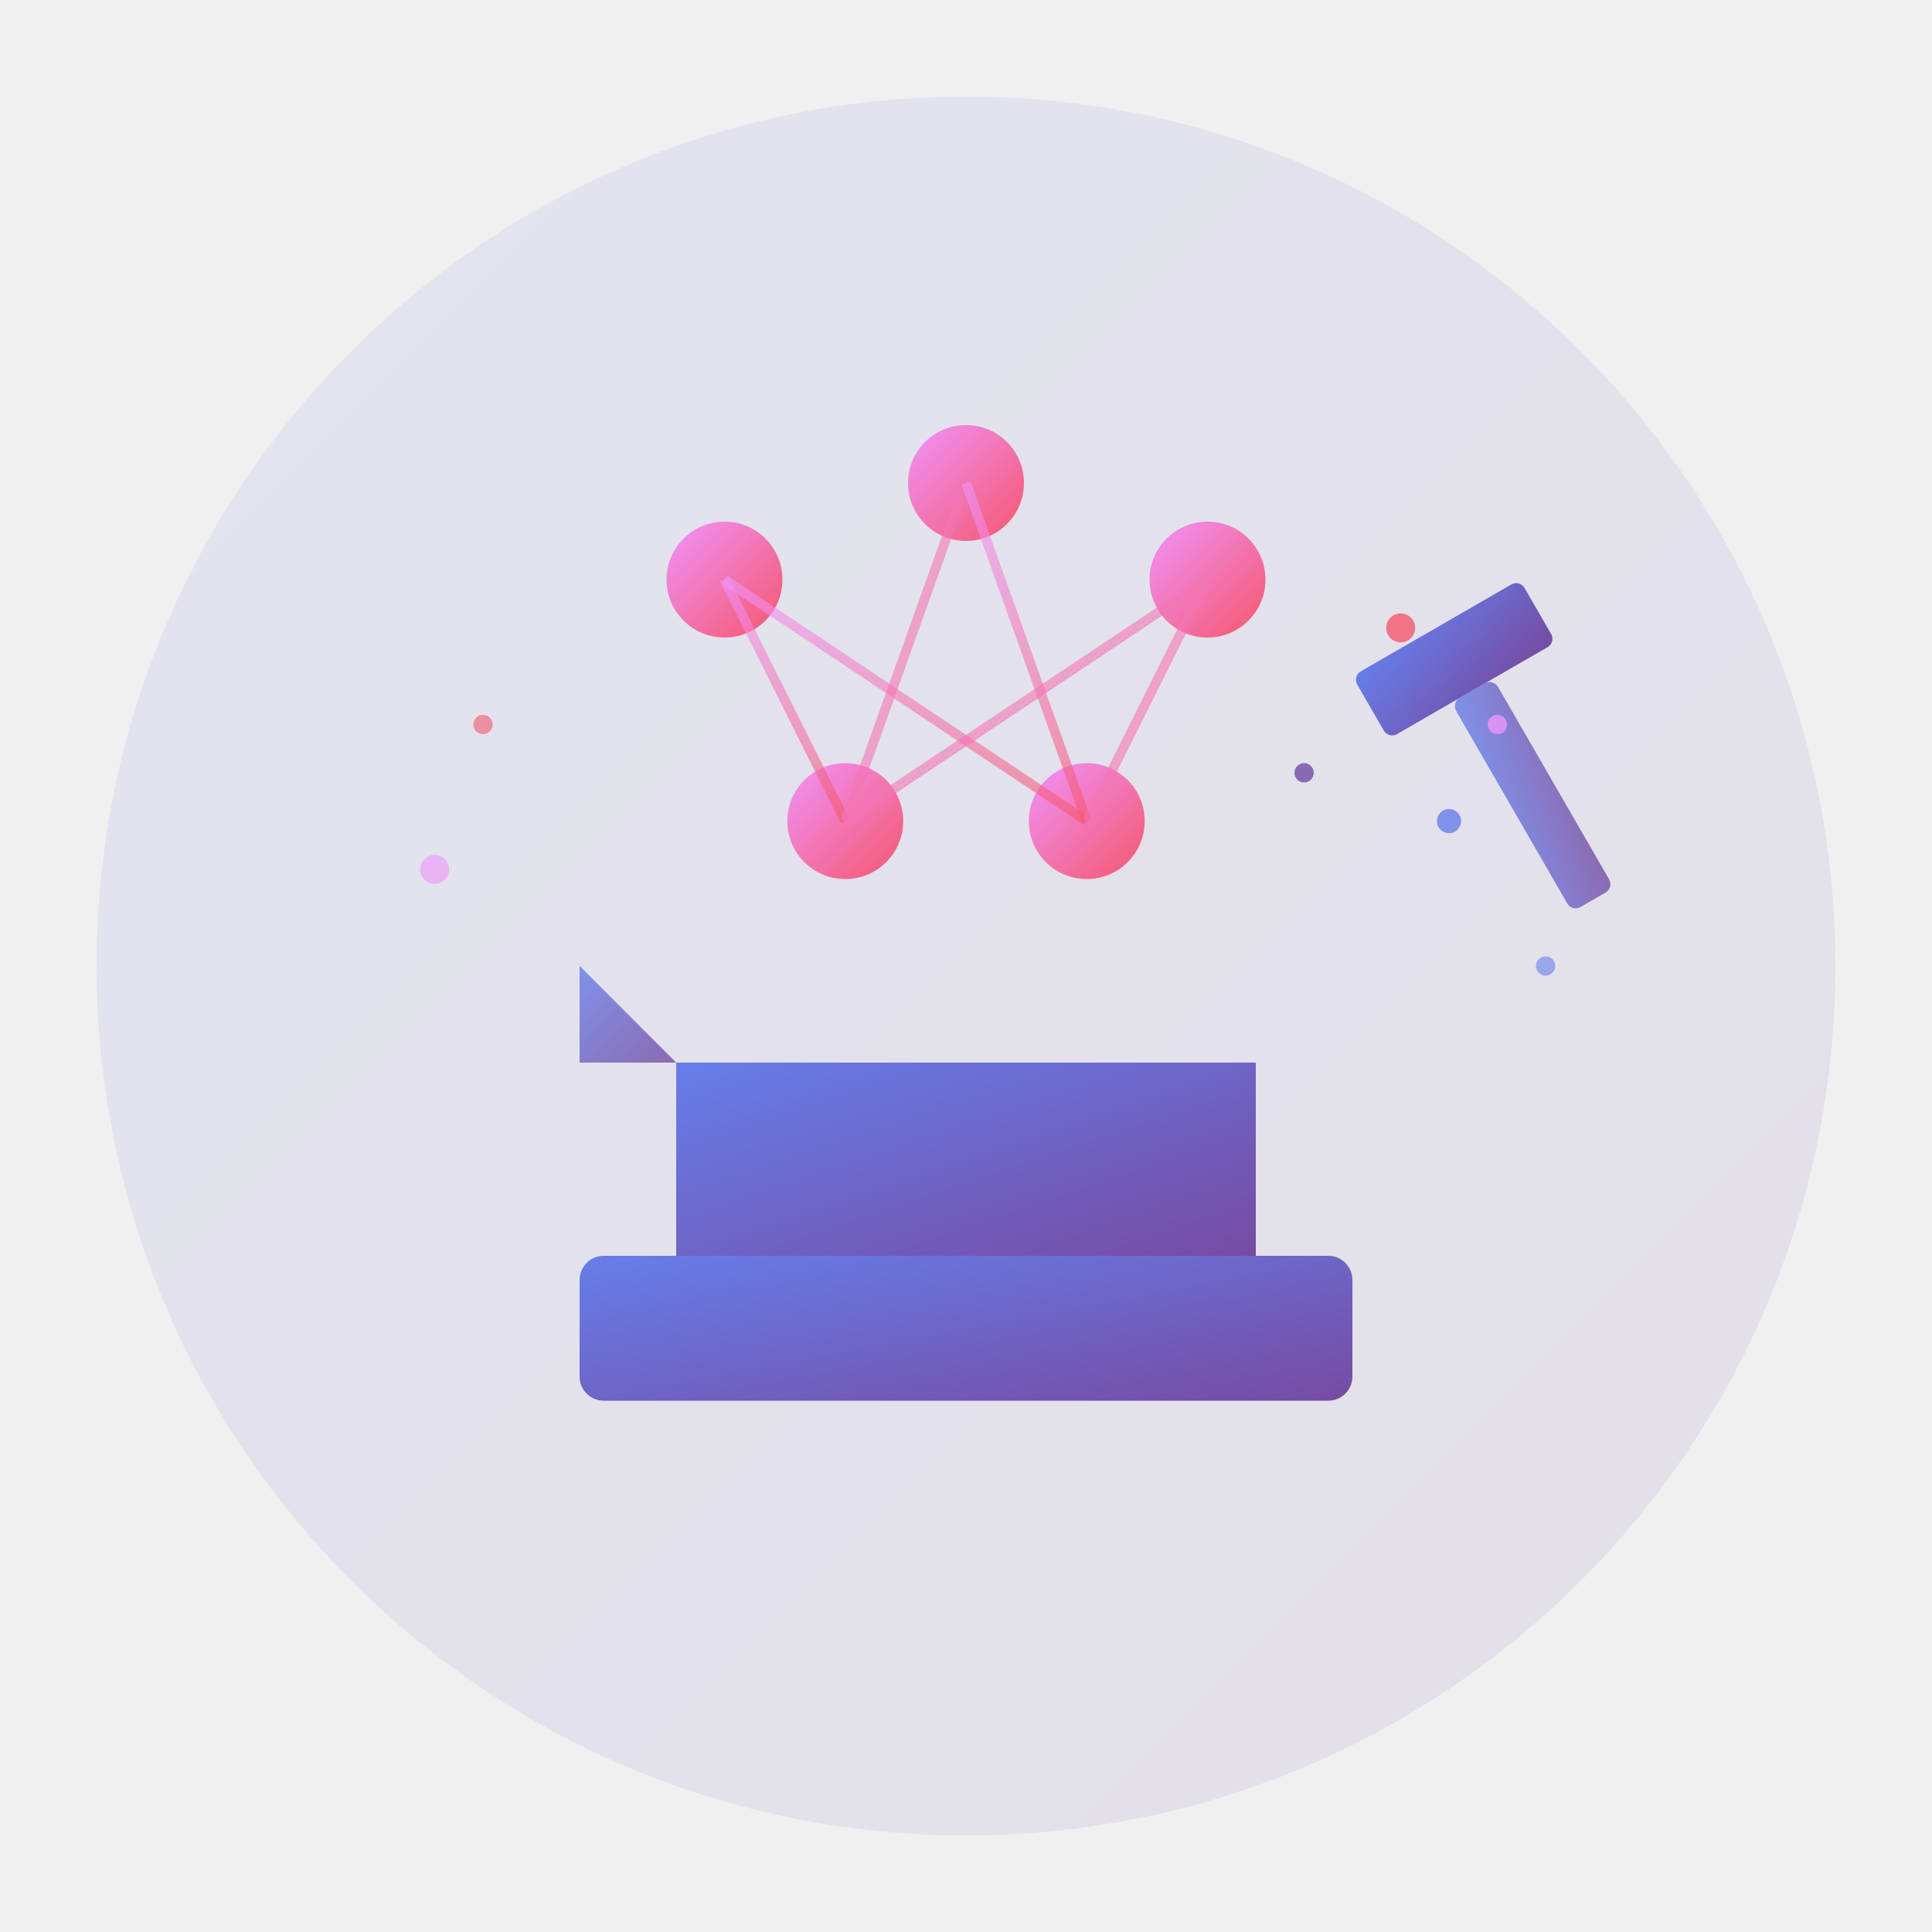
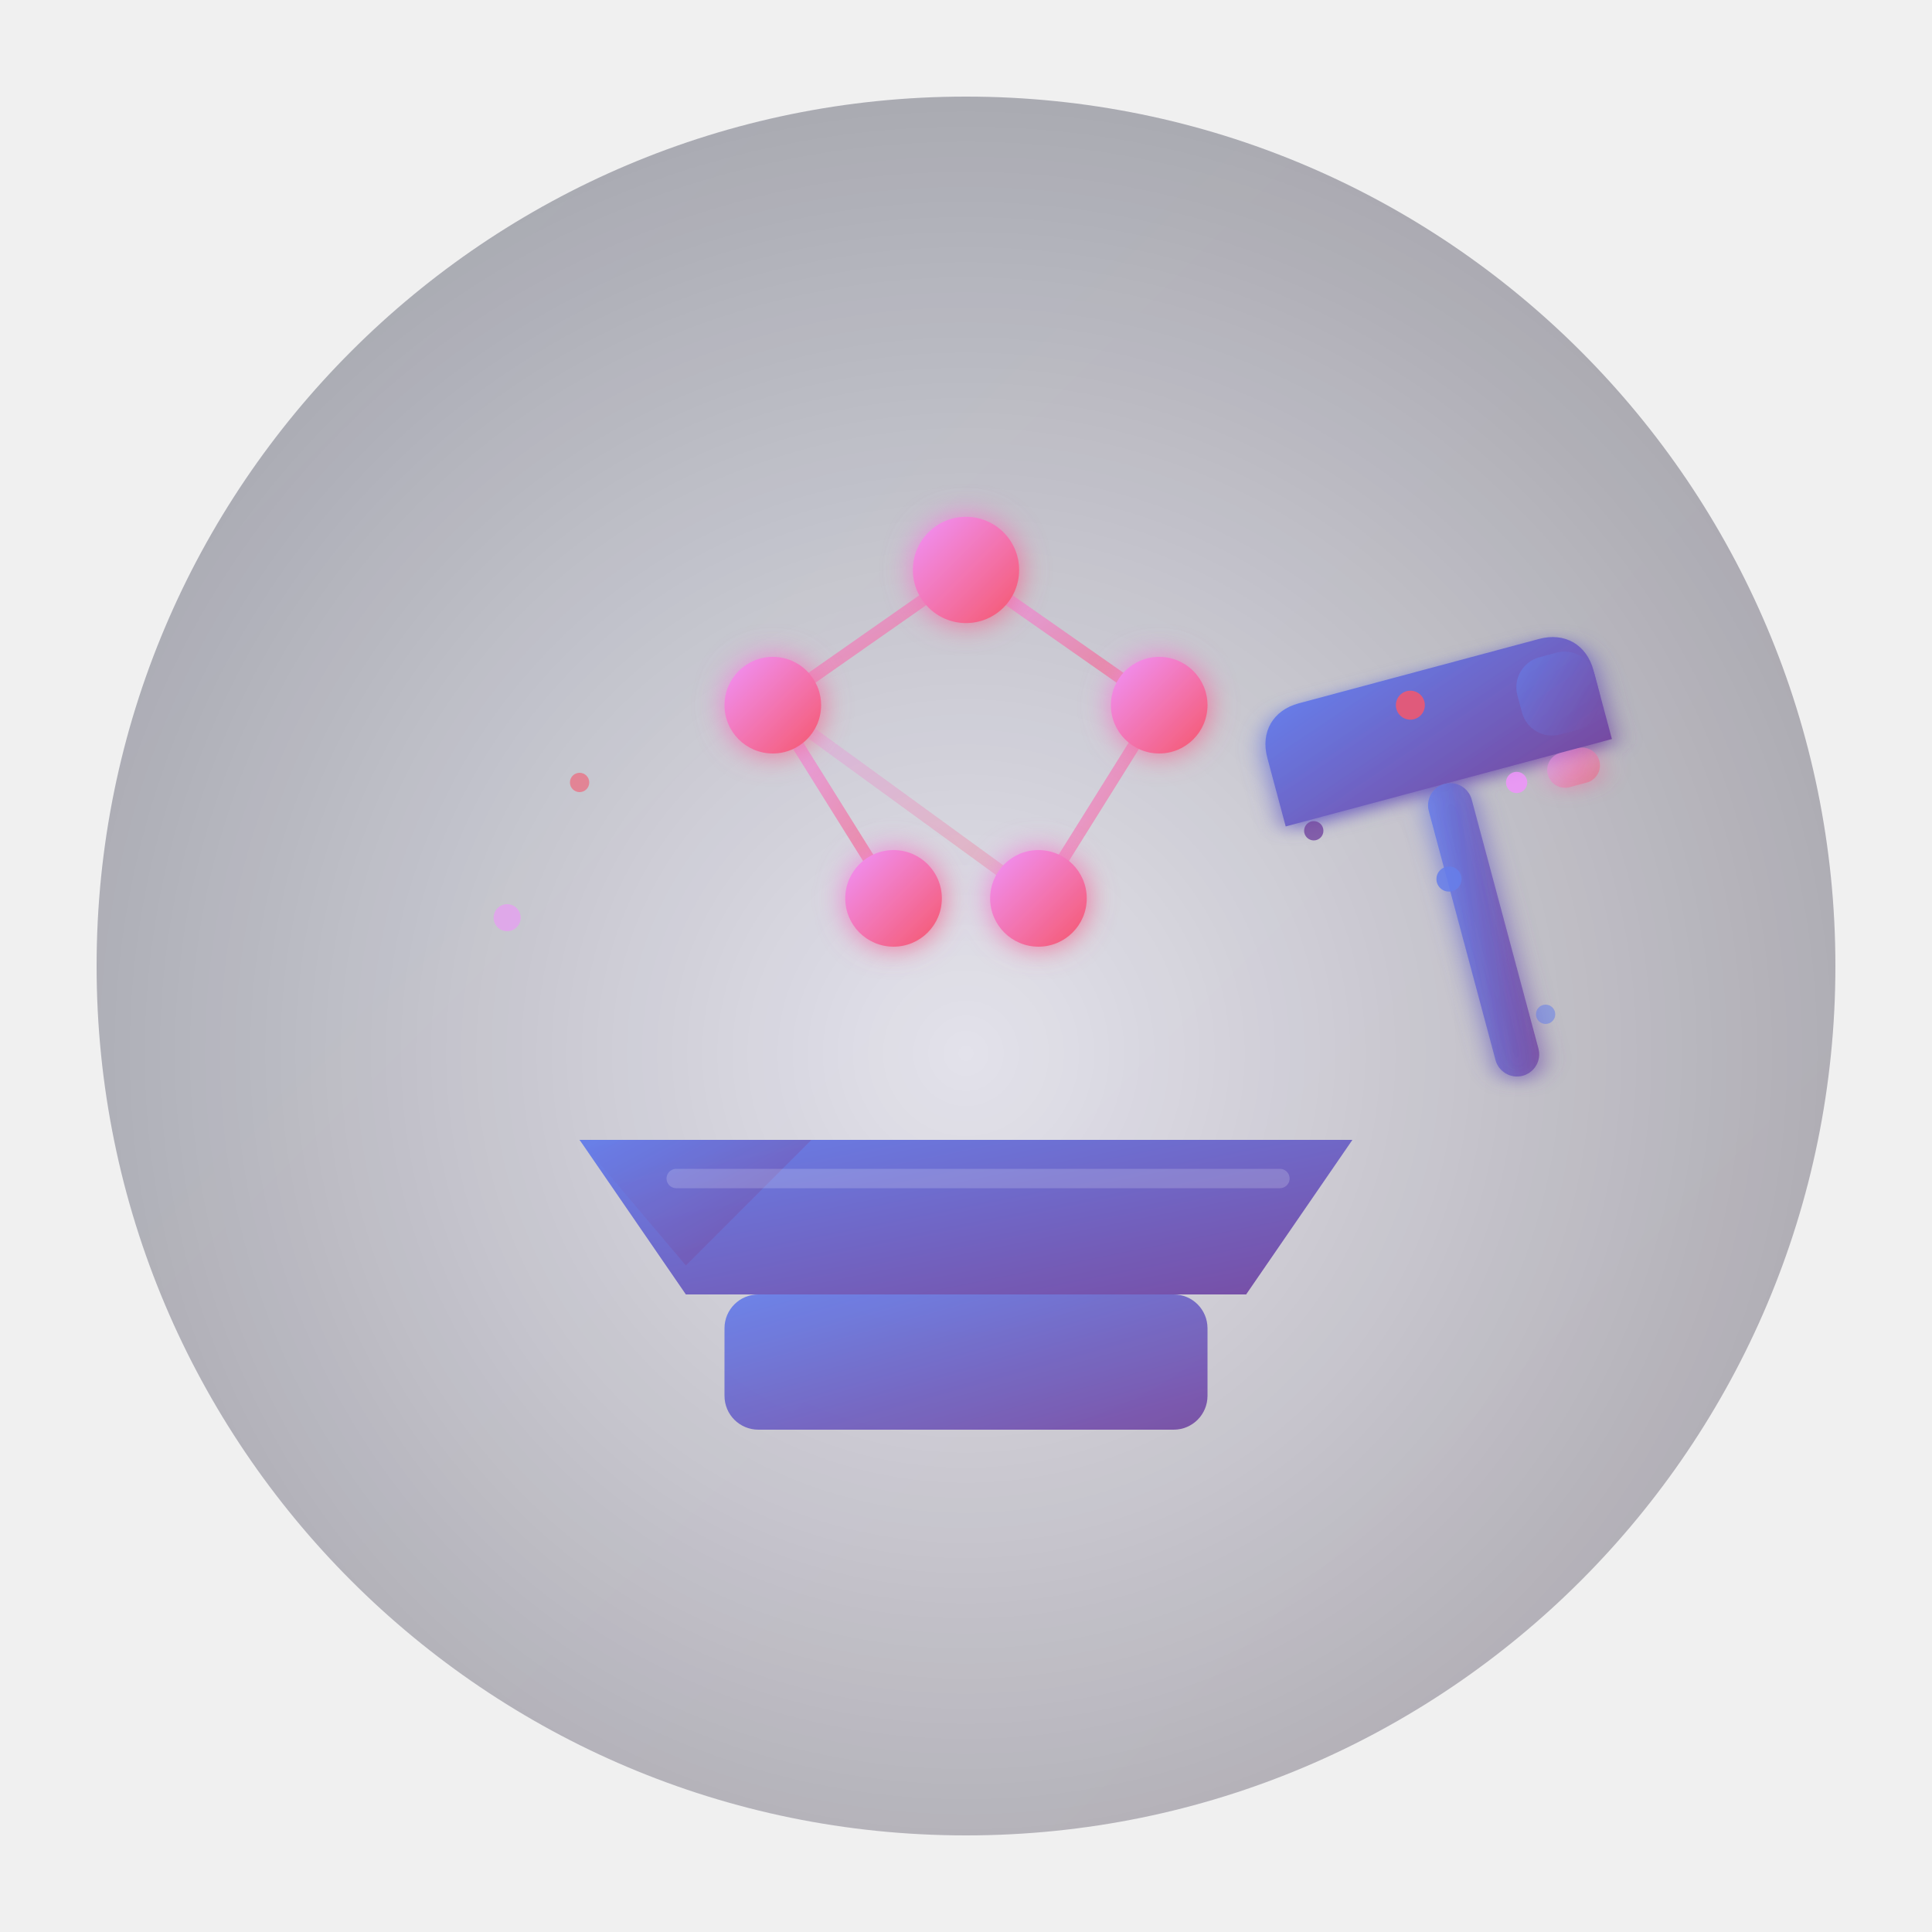
<svg xmlns="http://www.w3.org/2000/svg" width="400" height="400" viewBox="0 0 400 400" fill="none">
  <defs>
    <linearGradient id="bgGradient" x1="0%" y1="0%" x2="100%" y2="100%">
      <stop offset="0%" style="stop-color:#667eea;stop-opacity:1" />
      <stop offset="100%" style="stop-color:#764ba2;stop-opacity:1" />
    </linearGradient>
    <linearGradient id="accentGradient" x1="0%" y1="0%" x2="100%" y2="100%">
      <stop offset="0%" style="stop-color:#f093fb;stop-opacity:1" />
      <stop offset="100%" style="stop-color:#f5576c;stop-opacity:1" />
    </linearGradient>
+     <filter id="softGlow" x="-50%" y="-50%" width="200%" height="200%">
+       <feGaussianBlur stdDeviation="3" result="b" />
+       <feMerge>
+         <feMergeNode in="b" />
+         <feMergeNode in="SourceGraphic" />
+       </feMerge>
+     </filter>
+     <radialGradient id="vignette" cx="50%" cy="55%" r="55%">
+       <stop offset="0%" stop-color="#000" stop-opacity="0" />
+       <stop offset="100%" stop-color="#000" stop-opacity="0.25" />
+     </radialGradient>
+     <filter id="hammerShadow" x="-50%" y="-50%" width="200%" height="200%">
+       <feGaussianBlur stdDeviation="2.5" result="b" />
+       <feOffset dx="0" dy="1" result="o" />
+       <feMerge>
+         <feMergeNode in="o" />
+         <feMergeNode in="SourceGraphic" />
+       </feMerge>
+     </filter>
  </defs>
-   <circle cx="200" cy="200" r="180" fill="url(#bgGradient)" opacity="0.1" />
-   <rect x="120" y="260" width="160" height="30" rx="5" fill="url(#bgGradient)" />
-   <path d="M 140 260 L 140 220 L 260 220 L 260 260 Z" fill="url(#bgGradient)" />
-   <path d="M 140 220 L 120 200 L 120 220 Z" fill="url(#bgGradient)" opacity="0.8" />
-   <g id="neural-network">
-     <circle cx="150" cy="120" r="12" fill="url(#accentGradient)" />
-     <circle cx="200" cy="100" r="12" fill="url(#accentGradient)" />
-     <circle cx="250" cy="120" r="12" fill="url(#accentGradient)" />
-     <circle cx="175" cy="170" r="12" fill="url(#accentGradient)" />
-     <circle cx="225" cy="170" r="12" fill="url(#accentGradient)" />
-     <line x1="150" y1="120" x2="175" y2="170" stroke="url(#accentGradient)" stroke-width="2" opacity="0.6" />
-     <line x1="150" y1="120" x2="225" y2="170" stroke="url(#accentGradient)" stroke-width="2" opacity="0.6" />
-     <line x1="200" y1="100" x2="175" y2="170" stroke="url(#accentGradient)" stroke-width="2" opacity="0.6" />
-     <line x1="200" y1="100" x2="225" y2="170" stroke="url(#accentGradient)" stroke-width="2" opacity="0.6" />
-     <line x1="250" y1="120" x2="175" y2="170" stroke="url(#accentGradient)" stroke-width="2" opacity="0.6" />
-     <line x1="250" y1="120" x2="225" y2="170" stroke="url(#accentGradient)" stroke-width="2" opacity="0.6" />
-     <line x1="175" y1="170" x2="175" y2="220" stroke="url(#accentGradient)" stroke-width="3" opacity="0.6" />
-     <line x1="225" y1="170" x2="225" y2="220" stroke="url(#accentGradient)" stroke-width="3" opacity="0.6" />
+   <circle cx="200" cy="200" r="180" fill="url(#bgGradient)" opacity="0.10" />
+   <circle cx="200" cy="200" r="180" fill="url(#vignette)" />
+   <g id="agent-graph" stroke="url(#accentGradient)" stroke-width="2.5" stroke-linecap="round" opacity="0.65">
+     <line x1="200" y1="118" x2="160" y2="146" />
+     <line x1="200" y1="118" x2="240" y2="146" />
+     <line x1="160" y1="146" x2="185" y2="186" />
+     <line x1="240" y1="146" x2="215" y2="186" />
+     <line x1="185" y1="186" x2="215" y2="186" />
+     <line x1="160" y1="146" x2="215" y2="186" opacity="0.45" />
  </g>
-   <g id="hammer" transform="translate(280, 140) rotate(-30)">
-     <rect x="0" y="0" width="40" height="15" rx="2" fill="url(#bgGradient)" />
-     <rect x="15" y="15" width="10" height="50" rx="2" fill="url(#bgGradient)" opacity="0.8" />
+   <g id="agent-nodes" filter="url(#softGlow)">
+     <circle cx="200" cy="118" r="11" fill="url(#accentGradient)" />
+     <circle cx="160" cy="146" r="10" fill="url(#accentGradient)" />
+     <circle cx="240" cy="146" r="10" fill="url(#accentGradient)" />
+     <circle cx="185" cy="186" r="10" fill="url(#accentGradient)" />
+     <circle cx="215" cy="186" r="10" fill="url(#accentGradient)" />
  </g>
-   <circle cx="290" cy="130" r="3" fill="#f5576c" opacity="0.8" />
-   <circle cx="310" cy="150" r="2" fill="#f093fb" opacity="0.8" />
-   <circle cx="300" cy="170" r="2.5" fill="#667eea" opacity="0.8" />
-   <circle cx="270" cy="160" r="2" fill="#764ba2" opacity="0.8" />
-   <circle cx="100" cy="150" r="2" fill="#f5576c" opacity="0.6" />
-   <circle cx="90" cy="180" r="3" fill="#f093fb" opacity="0.6" />
-   <circle cx="320" cy="200" r="2" fill="#667eea" opacity="0.6" />
+   <g opacity="0.55" stroke="url(#accentGradient)" stroke-width="3" stroke-linecap="round">
+     <line x1="185" y1="196" x2="185" y2="224" />
+     <line x1="215" y1="196" x2="215" y2="224" />
+   </g>
+   <g id="anvil" opacity="0.98">
+     <path d="M120 236 H280 L258 268 H142 L120 236 Z" fill="url(#bgGradient)" />
+     <path d="M120 236 L168 236 L142 262 Z" fill="url(#bgGradient)" opacity="0.85" />
+     <rect x="150" y="268" width="100" height="28" rx="7" fill="url(#bgGradient)" opacity="0.95" />
+     <path d="M140 244 H265" stroke="#ffffff" stroke-opacity="0.18" stroke-width="4" stroke-linecap="round" />
+   </g>
+   <g id="hammer" filter="url(#hammerShadow)" transform="translate(260 148) rotate(-15) scale(0.92)">
+     <path d="M0 10 C0 4 4 0 10 0 H66 C72 0 76 4 76 10 V26 H0 V10 Z" fill="url(#bgGradient)" />
+     <rect x="58" y="4" width="18" height="18" rx="7" fill="url(#bgGradient)" opacity="0.70" />
+     <rect x="32" y="26" width="10" height="68" rx="5" fill="url(#bgGradient)" opacity="0.85" />
+     <rect x="60" y="26" width="12" height="8" rx="4" fill="url(#accentGradient)" opacity="0.45" />
+   </g>
+   <g id="particles" opacity="0.85">
+     <circle cx="292" cy="146" r="3" fill="#f5576c" />
+     <circle cx="314" cy="162" r="2.2" fill="#f093fb" />
+     <circle cx="300" cy="182" r="2.6" fill="#667eea" />
+     <circle cx="272" cy="172" r="2.0" fill="#764ba2" />
+     <circle cx="120" cy="162" r="2.0" fill="#f5576c" opacity="0.7" />
+     <circle cx="105" cy="190" r="2.8" fill="#f093fb" opacity="0.7" />
+     <circle cx="320" cy="210" r="2.0" fill="#667eea" opacity="0.65" />
+   </g>
</svg>
